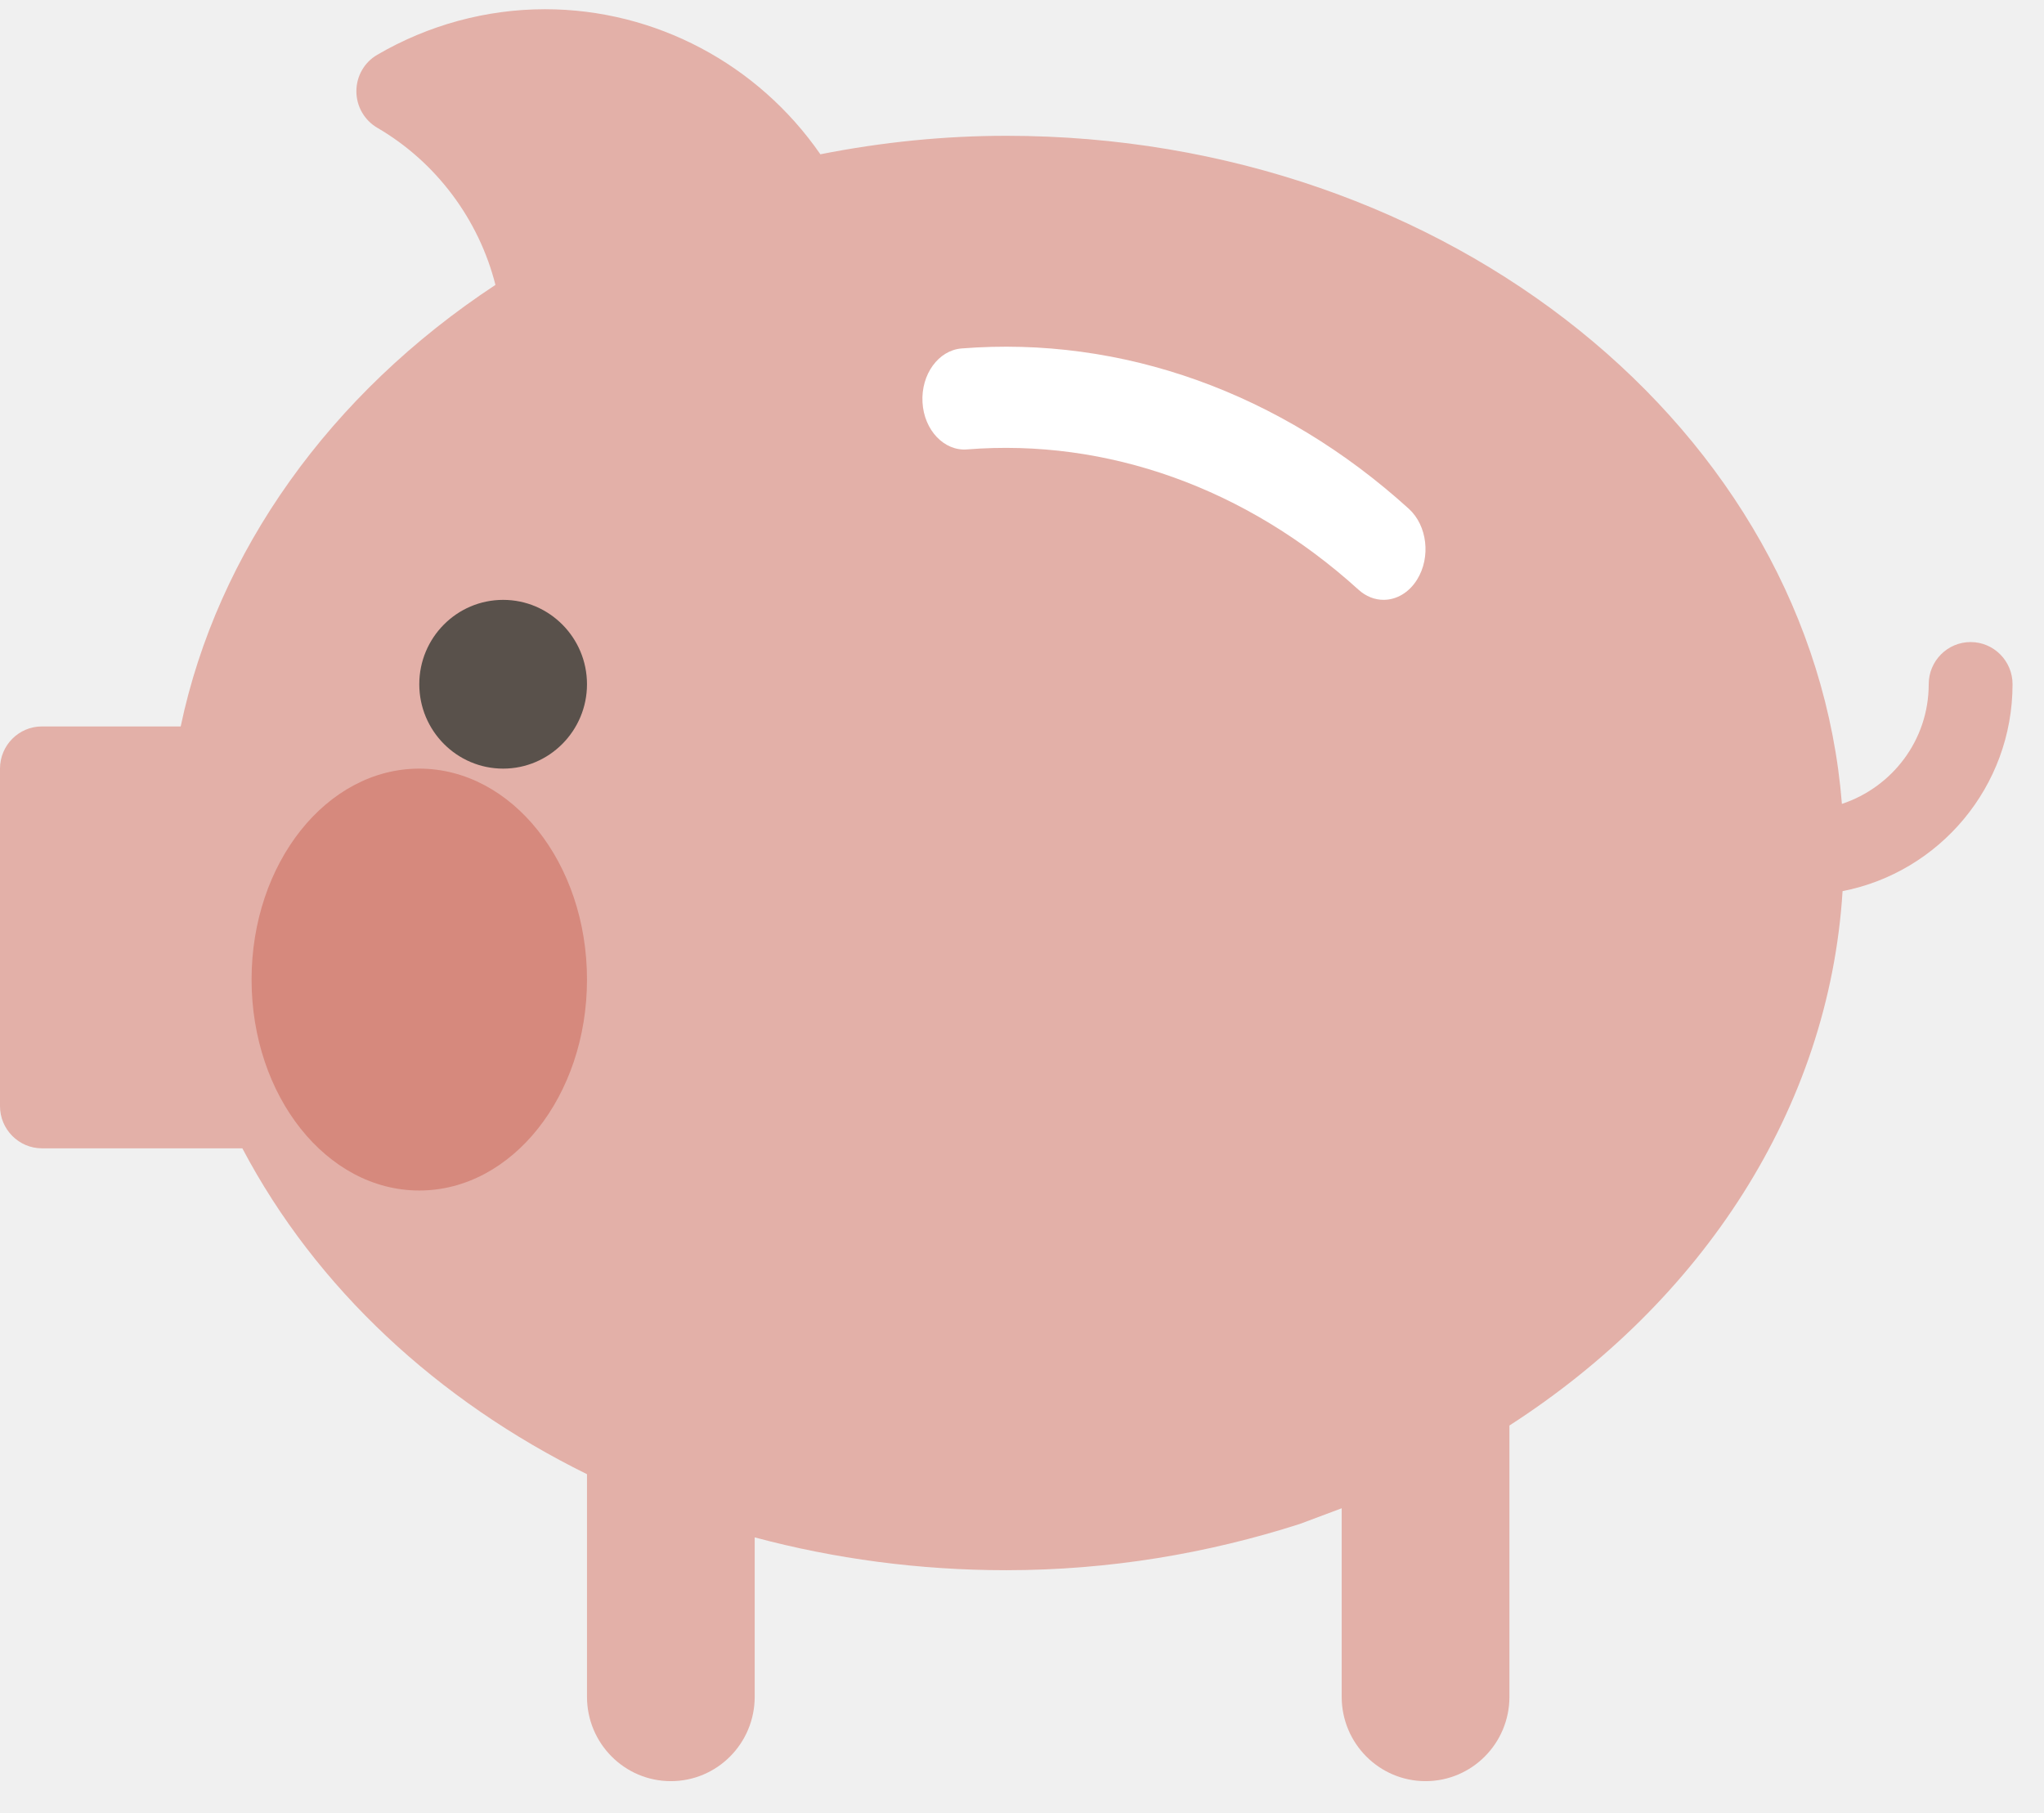
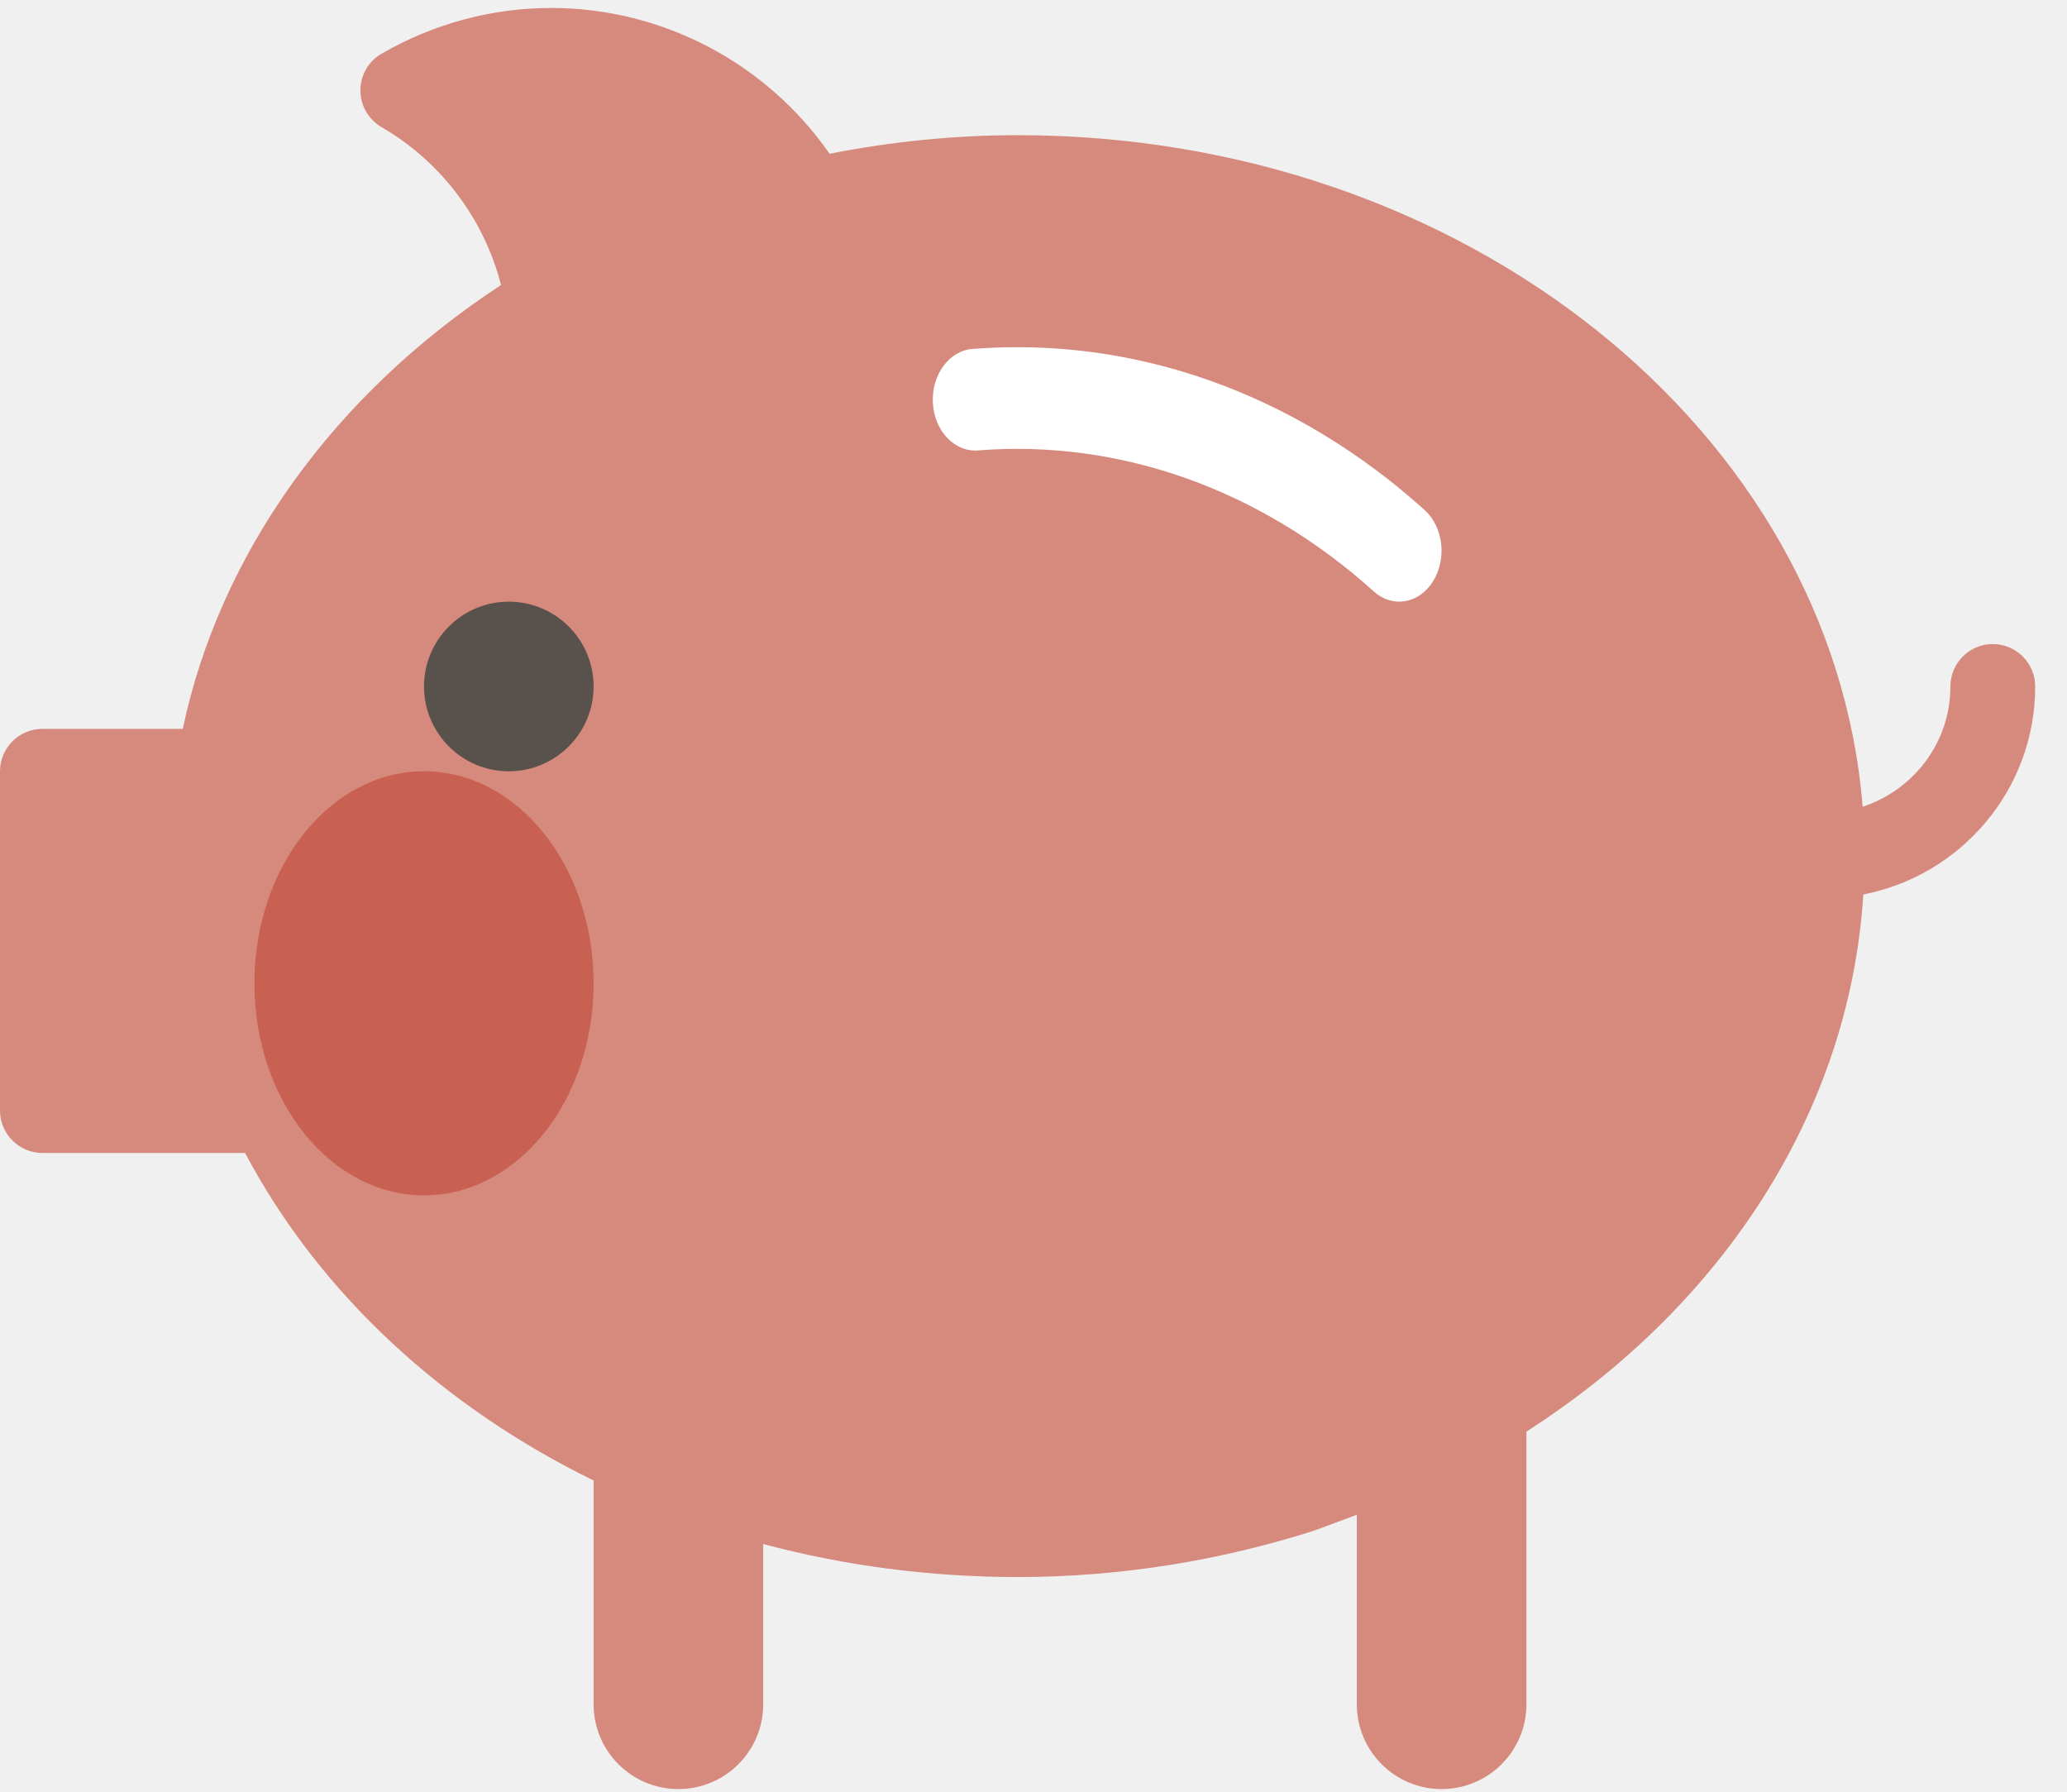
- <svg xmlns="http://www.w3.org/2000/svg" width="62px" height="55px" viewBox="0 0 62 55" version="1.1">
+ <svg xmlns="http://www.w3.org/2000/svg" width="60px" height="52px" viewBox="0 0 60 52" version="1.1">
  <g id="Page-1" stroke="none" stroke-width="1" fill="none" fill-rule="evenodd">
-     <g id="piggy-bank" transform="translate(0, -1)" fill-rule="nonzero">
-       <path d="M40.697,46.761 L39.426,47.237 C36.648,48.128 33.657,48.64 30.523,48.64 C27.882,48.64 25.316,48.294 22.892,47.644 L22.892,52.48 C22.892,53.894 21.754,55.04 20.349,55.04 C18.944,55.04 17.805,53.894 17.805,52.48 L17.805,45.727 C13.284,43.498 9.591,40.089 7.351,35.84 L1.272,35.84 C0.57,35.84 -7.10542736e-14,35.264 -7.10542736e-14,34.56 L-7.10542736e-14,24.32 C-7.10542736e-14,23.613 0.57,23.04 1.272,23.04 L5.481,23.04 C6.593,17.748 10.009,12.948 15.028,9.644 C14.526,7.657 13.227,5.914 11.444,4.877 C11.052,4.646 10.81,4.227 10.81,3.768 C10.81,3.31 11.052,2.888 11.444,2.662 C12.995,1.756 14.755,1.28 16.533,1.28 C19.873,1.28 22.992,2.944 24.884,5.681 C26.776,5.307 28.669,5.12 30.523,5.12 C43.961,5.12 54.97,14.085 55.87,25.39 C57.391,24.886 58.503,23.46 58.503,21.76 C58.503,21.053 59.072,20.48 59.774,20.48 C60.476,20.48 61.046,21.053 61.046,21.76 C61.046,24.873 58.821,27.466 55.89,28.037 C55.479,34.658 51.605,40.498 45.785,44.25 L45.785,52.48 C45.785,53.894 44.646,55.04 43.241,55.04 C41.836,55.04 40.697,53.894 40.697,52.48 L40.697,46.761 L40.697,46.761 Z" id="Path" fill="#E3B0A8" />
-       <path d="M15.262,24.32 C13.857,24.32 12.718,23.171 12.718,21.76 C12.718,20.347 13.857,19.2 15.262,19.2 C16.663,19.2 17.805,20.347 17.805,21.76 C17.805,23.171 16.663,24.32 15.262,24.32 Z" id="Path" fill="#59514B" />
-       <path d="M42.984,18.585 C42.735,18.987 42.353,19.199 41.967,19.199 C41.702,19.199 41.433,19.098 41.204,18.889 C37.805,15.805 33.578,14.297 29.335,14.635 C28.643,14.693 28.028,14.054 27.982,13.206 C27.934,12.362 28.465,11.628 29.167,11.572 C34.031,11.185 38.846,12.909 42.732,16.435 C43.294,16.944 43.406,17.906 42.984,18.585 Z" id="Path" fill="#FFFFFF" />
-       <ellipse id="Oval" fill="#D6897D" cx="12.718" cy="30.72" rx="5.087" ry="6.4" />
+     <g id="Artboard" transform="translate(-55, -261)" fill-rule="nonzero">
+       <g id="piggy-bank" transform="translate(55, 261)">
+         <path d="M39.385,43.962 L38.154,44.42 C35.466,45.277 32.571,45.769 29.538,45.769 C26.982,45.769 24.499,45.437 22.154,44.811 L22.154,49.462 C22.154,50.821 21.052,51.923 19.692,51.923 C18.333,51.923 17.231,50.821 17.231,49.462 L17.231,42.968 C12.855,40.825 9.282,37.547 7.114,33.462 L1.231,33.462 C0.551,33.462 -1.13686838e-13,32.908 -1.13686838e-13,32.231 L-1.13686838e-13,22.385 C-1.13686838e-13,21.705 0.551,21.154 1.231,21.154 L5.305,21.154 C6.38,16.066 9.686,11.45 14.543,8.273 C14.058,6.362 12.8,4.686 11.074,3.689 C10.695,3.468 10.462,3.064 10.462,2.623 C10.462,2.183 10.695,1.777 11.074,1.56 C12.576,0.689 14.279,0.231 16,0.231 C19.232,0.231 22.25,1.831 24.081,4.462 C25.913,4.103 27.744,3.923 29.538,3.923 C42.543,3.923 53.196,12.543 54.068,23.414 C55.54,22.929 56.615,21.558 56.615,19.923 C56.615,19.244 57.167,18.692 57.846,18.692 C58.526,18.692 59.077,19.244 59.077,19.923 C59.077,22.916 56.923,25.41 54.087,25.959 C53.689,32.325 49.94,37.941 44.308,41.548 L44.308,49.462 C44.308,50.821 43.206,51.923 41.846,51.923 C40.487,51.923 39.385,50.821 39.385,49.462 L39.385,43.962 L39.385,43.962 Z" id="Path" fill="#D6897D" />
+         <path d="M14.769,22.385 C13.41,22.385 12.308,21.279 12.308,19.923 C12.308,18.564 13.41,17.462 14.769,17.462 C16.126,17.462 17.231,18.564 17.231,19.923 C17.231,21.279 16.126,22.385 14.769,22.385 Z" id="Path" fill="#59514B" />
+         <path d="M41.598,16.87 C41.356,17.257 40.987,17.461 40.613,17.461 C40.357,17.461 40.096,17.363 39.874,17.162 C36.586,14.197 32.495,12.747 28.389,13.072 C27.719,13.128 27.124,12.514 27.079,11.699 C27.033,10.886 27.547,10.18 28.226,10.127 C32.933,9.755 37.593,11.412 41.354,14.803 C41.898,15.293 42.006,16.217 41.598,16.87 Z" id="Path" fill="#FFFFFF" />
+         <ellipse id="Oval" fill="#C86151" cx="12.308" cy="28.538" rx="4.923" ry="6.154" />
+       </g>
    </g>
  </g>
</svg>
